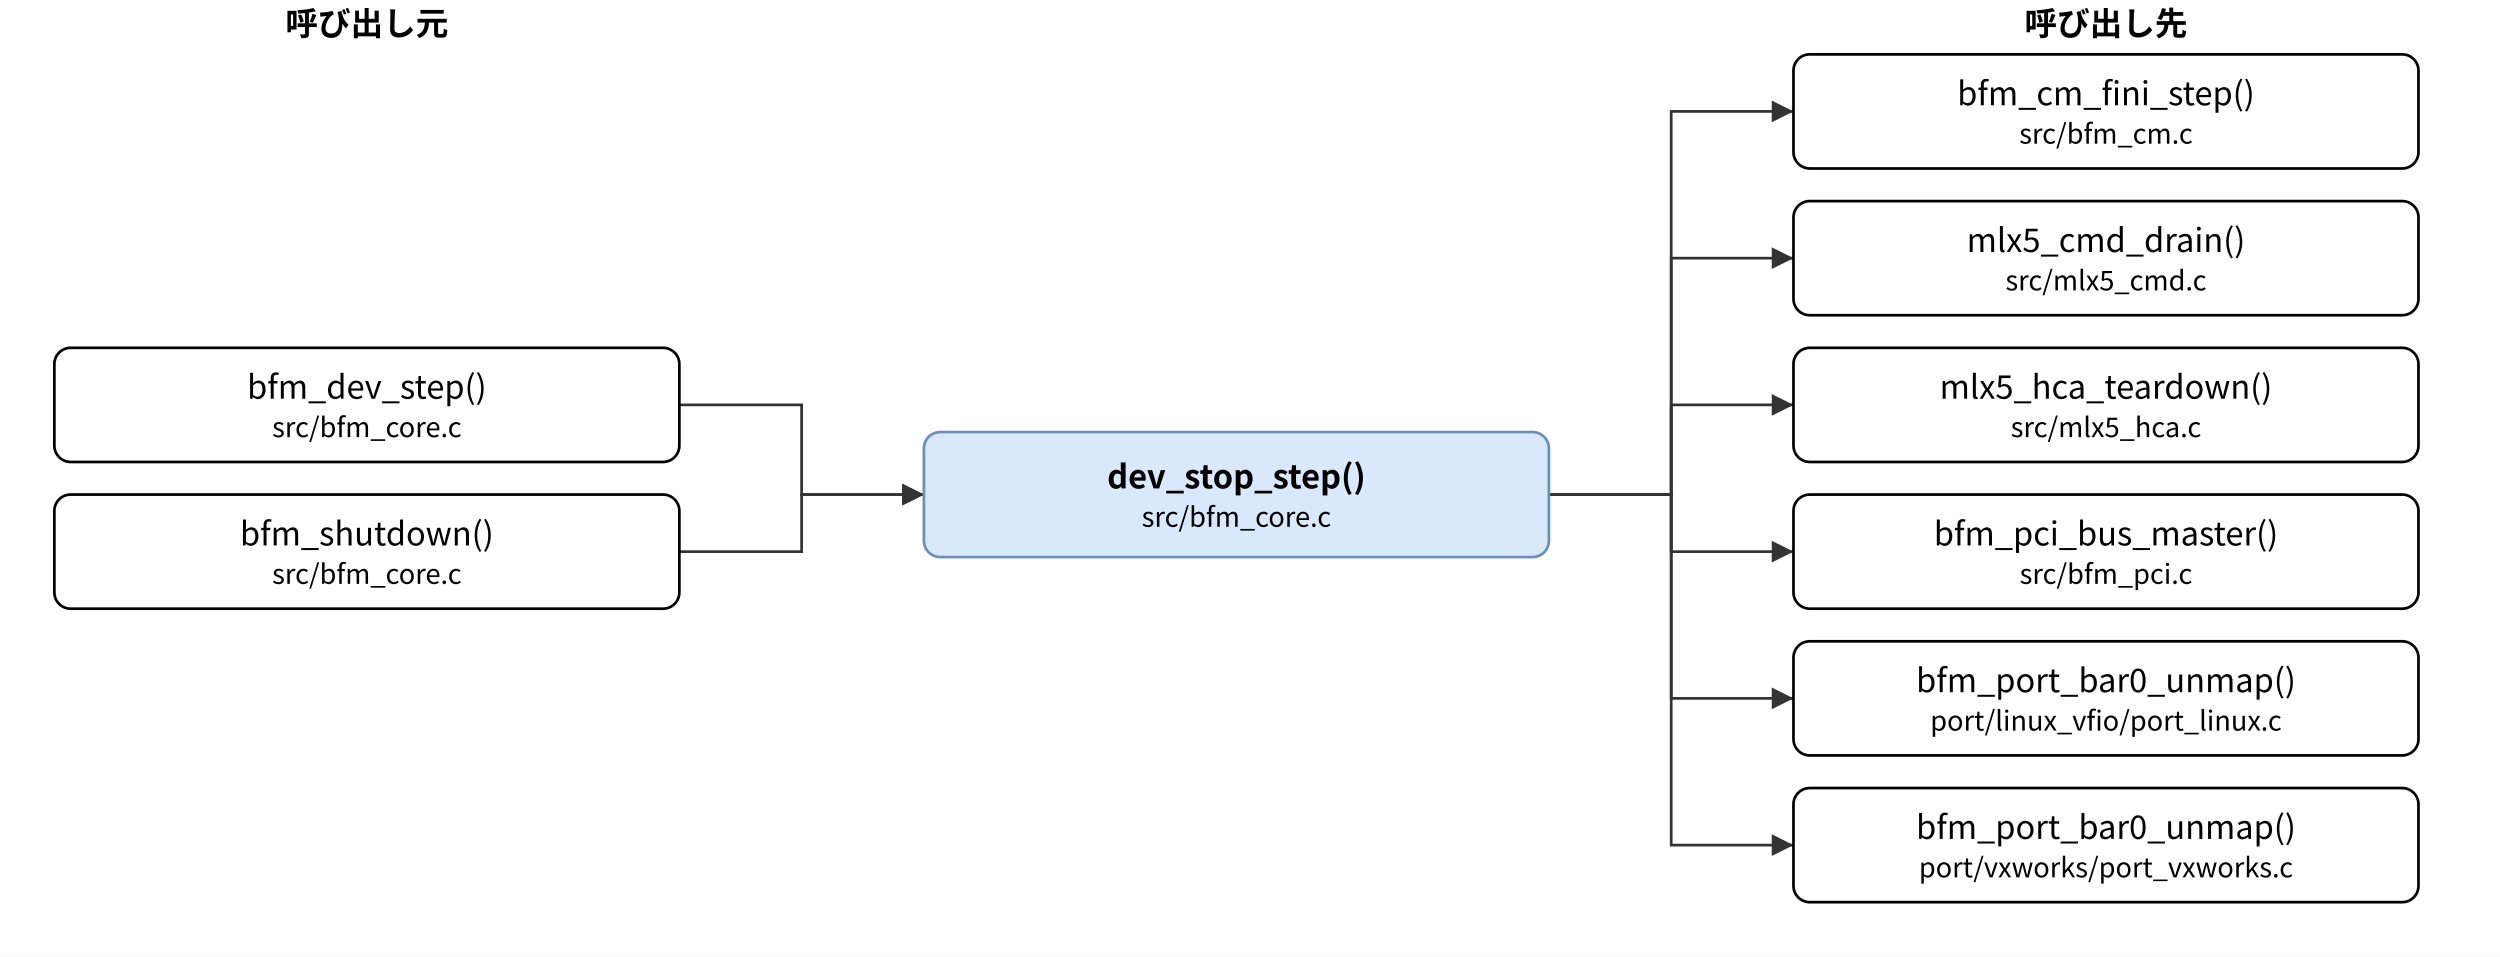
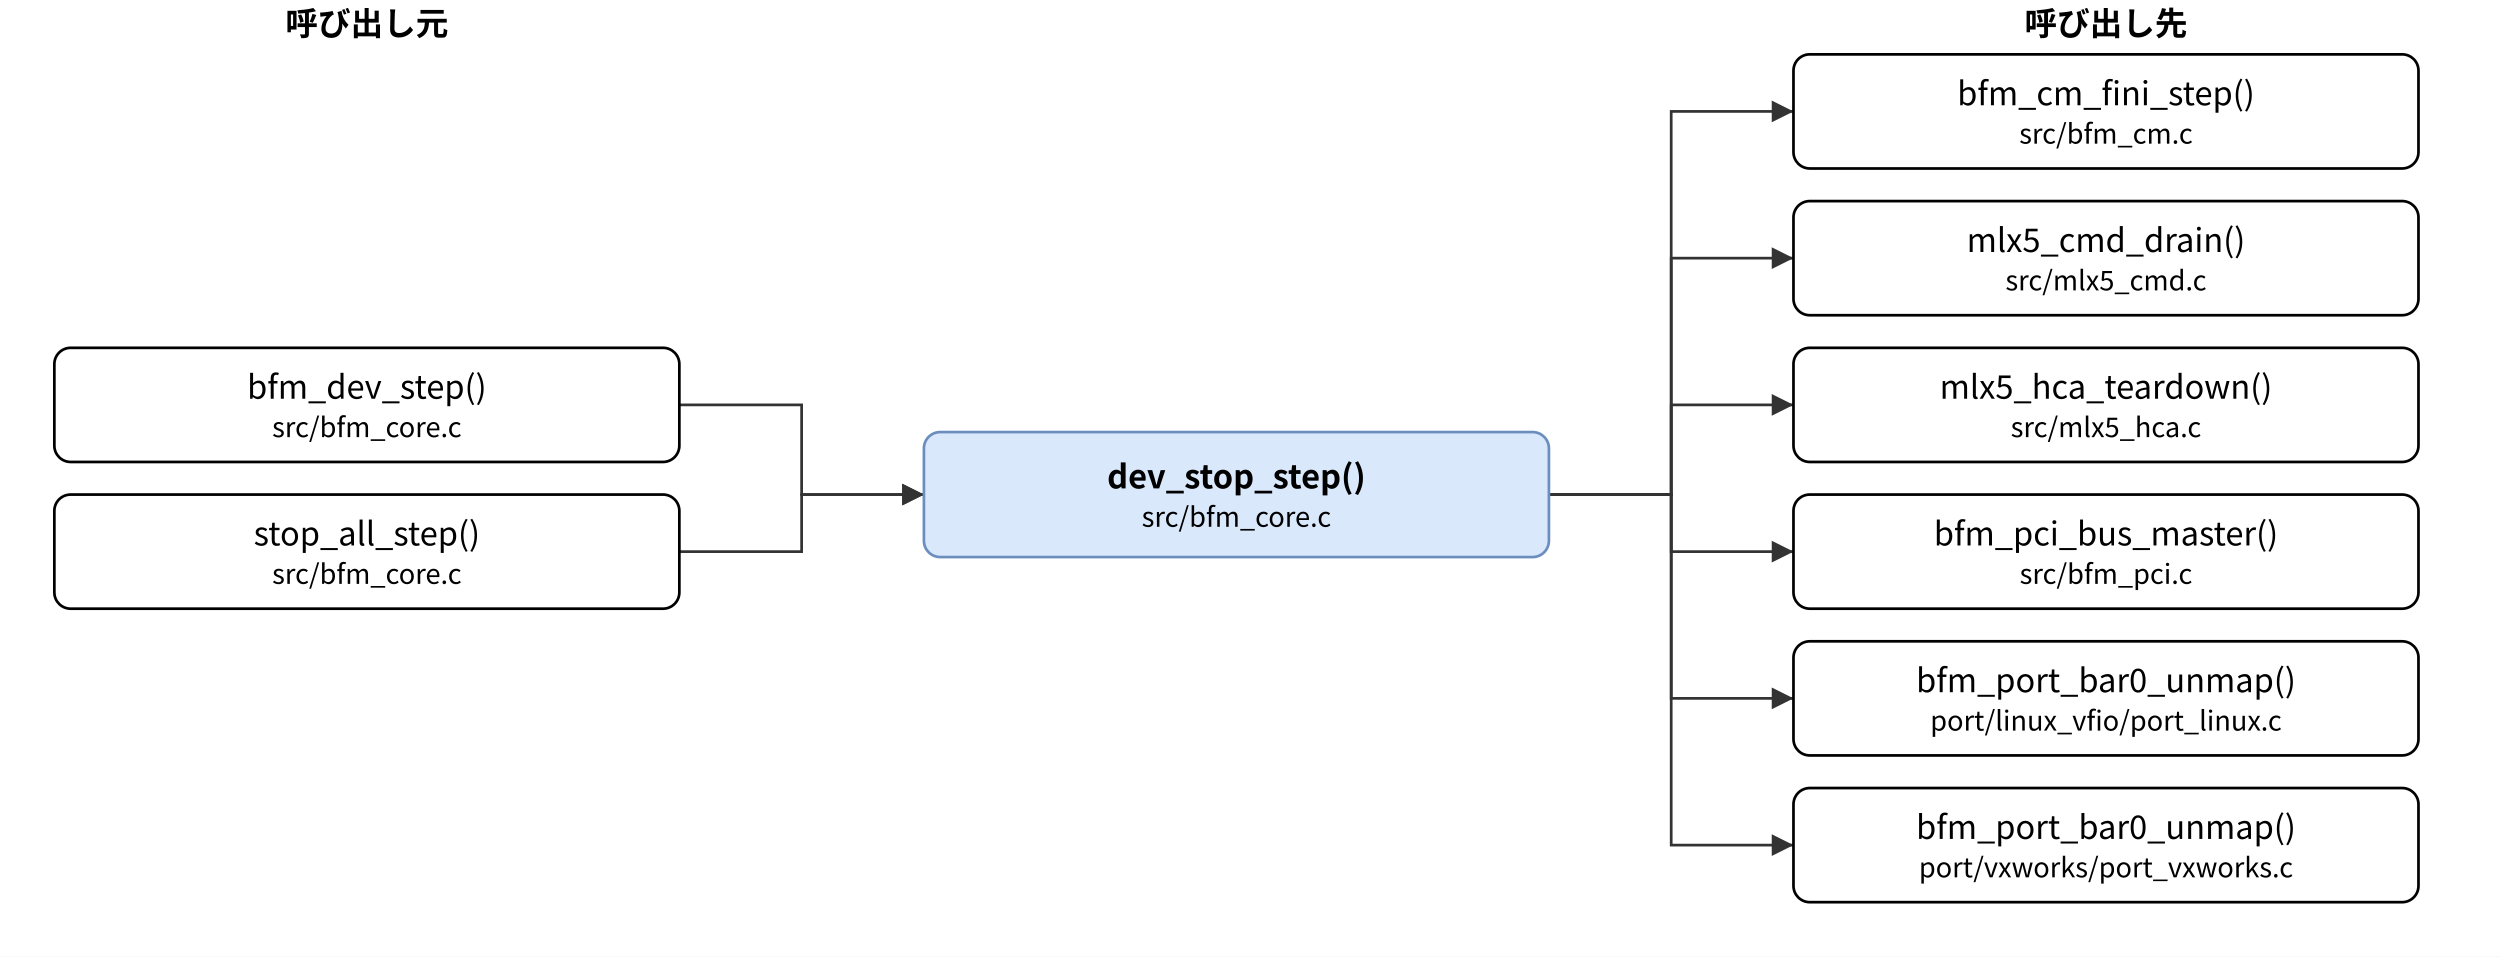
- <svg xmlns="http://www.w3.org/2000/svg" version="1.1" width="920" height="352" viewBox="0 0 920 352" font-family="Noto Sans CJK JP, Meiryo, sans-serif" content="&lt;mxfile host=&quot;bfmem-gen&quot; type=&quot;device&quot;&gt;&lt;diagram id=&quot;2db97fa79c2f5c2cae1d&quot; name=&quot;dev_stop_step 関係&quot;&gt;&lt;mxGraphModel dx=&quot;800&quot; dy=&quot;600&quot; grid=&quot;0&quot; gridSize=&quot;10&quot; guides=&quot;1&quot; tooltips=&quot;1&quot; connect=&quot;1&quot; arrows=&quot;1&quot; fold=&quot;1&quot; page=&quot;0&quot; pageScale=&quot;1&quot; math=&quot;0&quot; shadow=&quot;0&quot;&gt;&lt;root&gt;&lt;mxCell id=&quot;0&quot;/&gt;&lt;mxCell id=&quot;1&quot; parent=&quot;0&quot;/&gt;&lt;mxCell id=&quot;c&quot; value=&quot;dev_stop_step()&amp;lt;br&amp;gt;&amp;lt;font style=&amp;quot;font-size:10px&amp;quot;&amp;gt;src/bfm_core.c&amp;lt;/font&amp;gt;&quot; style=&quot;rounded=1;whiteSpace=wrap;html=1;fillColor=#dae8fc;strokeColor=#6c8ebf;fontStyle=1;&quot; vertex=&quot;1&quot; parent=&quot;1&quot;&gt;&lt;mxGeometry x=&quot;340.0&quot; y=&quot;159.0&quot; width=&quot;230.0&quot; height=&quot;46.0&quot; as=&quot;geometry&quot;/&gt;&lt;/mxCell&gt;&lt;mxCell id=&quot;l0&quot; value=&quot;bfm_dev_step()&amp;lt;br&amp;gt;&amp;lt;font style=&amp;quot;font-size:10px&amp;quot;&amp;gt;src/bfm_core.c&amp;lt;/font&amp;gt;&quot; style=&quot;rounded=1;whiteSpace=wrap;html=1;&quot; vertex=&quot;1&quot; parent=&quot;1&quot;&gt;&lt;mxGeometry x=&quot;20.0&quot; y=&quot;128.0&quot; width=&quot;230.0&quot; height=&quot;42.0&quot; as=&quot;geometry&quot;/&gt;&lt;/mxCell&gt;&lt;mxCell id=&quot;l1&quot; value=&quot;bfm_shutdown()&amp;lt;br&amp;gt;&amp;lt;font style=&amp;quot;font-size:10px&amp;quot;&amp;gt;src/bfm_core.c&amp;lt;/font&amp;gt;&quot; style=&quot;rounded=1;whiteSpace=wrap;html=1;&quot; vertex=&quot;1&quot; parent=&quot;1&quot;&gt;&lt;mxGeometry x=&quot;20.0&quot; y=&quot;182.0&quot; width=&quot;230.0&quot; height=&quot;42.0&quot; as=&quot;geometry&quot;/&gt;&lt;/mxCell&gt;&lt;mxCell id=&quot;r0&quot; value=&quot;bfm_cm_fini_step()&amp;lt;br&amp;gt;&amp;lt;font style=&amp;quot;font-size:10px&amp;quot;&amp;gt;src/bfm_cm.c&amp;lt;/font&amp;gt;&quot; style=&quot;rounded=1;whiteSpace=wrap;html=1;&quot; vertex=&quot;1&quot; parent=&quot;1&quot;&gt;&lt;mxGeometry x=&quot;660.0&quot; y=&quot;20.0&quot; width=&quot;230.0&quot; height=&quot;42.0&quot; as=&quot;geometry&quot;/&gt;&lt;/mxCell&gt;&lt;mxCell id=&quot;r1&quot; value=&quot;mlx5_cmd_drain()&amp;lt;br&amp;gt;&amp;lt;font style=&amp;quot;font-size:10px&amp;quot;&amp;gt;src/mlx5_cmd.c&amp;lt;/font&amp;gt;&quot; style=&quot;rounded=1;whiteSpace=wrap;html=1;&quot; vertex=&quot;1&quot; parent=&quot;1&quot;&gt;&lt;mxGeometry x=&quot;660.0&quot; y=&quot;74.0&quot; width=&quot;230.0&quot; height=&quot;42.0&quot; as=&quot;geometry&quot;/&gt;&lt;/mxCell&gt;&lt;mxCell id=&quot;r2&quot; value=&quot;mlx5_hca_teardown()&amp;lt;br&amp;gt;&amp;lt;font style=&amp;quot;font-size:10px&amp;quot;&amp;gt;src/mlx5_hca.c&amp;lt;/font&amp;gt;&quot; style=&quot;rounded=1;whiteSpace=wrap;html=1;&quot; vertex=&quot;1&quot; parent=&quot;1&quot;&gt;&lt;mxGeometry x=&quot;660.0&quot; y=&quot;128.0&quot; width=&quot;230.0&quot; height=&quot;42.0&quot; as=&quot;geometry&quot;/&gt;&lt;/mxCell&gt;&lt;mxCell id=&quot;r3&quot; value=&quot;bfm_pci_bus_master()&amp;lt;br&amp;gt;&amp;lt;font style=&amp;quot;font-size:10px&amp;quot;&amp;gt;src/bfm_pci.c&amp;lt;/font&amp;gt;&quot; style=&quot;rounded=1;whiteSpace=wrap;html=1;&quot; vertex=&quot;1&quot; parent=&quot;1&quot;&gt;&lt;mxGeometry x=&quot;660.0&quot; y=&quot;182.0&quot; width=&quot;230.0&quot; height=&quot;42.0&quot; as=&quot;geometry&quot;/&gt;&lt;/mxCell&gt;&lt;mxCell id=&quot;r4&quot; value=&quot;bfm_port_bar0_unmap()&amp;lt;br&amp;gt;&amp;lt;font style=&amp;quot;font-size:10px&amp;quot;&amp;gt;port/linux_vfio/port_linux.c&amp;lt;/font&amp;gt;&quot; style=&quot;rounded=1;whiteSpace=wrap;html=1;&quot; vertex=&quot;1&quot; parent=&quot;1&quot;&gt;&lt;mxGeometry x=&quot;660.0&quot; y=&quot;236.0&quot; width=&quot;230.0&quot; height=&quot;42.0&quot; as=&quot;geometry&quot;/&gt;&lt;/mxCell&gt;&lt;mxCell id=&quot;r5&quot; value=&quot;bfm_port_bar0_unmap()&amp;lt;br&amp;gt;&amp;lt;font style=&amp;quot;font-size:10px&amp;quot;&amp;gt;port/vxworks/port_vxworks.c&amp;lt;/font&amp;gt;&quot; style=&quot;rounded=1;whiteSpace=wrap;html=1;&quot; vertex=&quot;1&quot; parent=&quot;1&quot;&gt;&lt;mxGeometry x=&quot;660.0&quot; y=&quot;290.0&quot; width=&quot;230.0&quot; height=&quot;42.0&quot; as=&quot;geometry&quot;/&gt;&lt;/mxCell&gt;&lt;mxCell id=&quot;e0&quot; value=&quot;&quot; style=&quot;edgeStyle=none;html=1;rounded=0;endArrow=block;endFill=1;exitX=1;exitY=0.5;exitDx=0;exitDy=0;exitPerimeter=0;entryX=0;entryY=0.5;entryDx=0;entryDy=0;entryPerimeter=0;&quot; edge=&quot;1&quot; parent=&quot;1&quot; source=&quot;l0&quot; target=&quot;c&quot;&gt;&lt;mxGeometry relative=&quot;1&quot; as=&quot;geometry&quot;&gt;&lt;Array as=&quot;points&quot;&gt;&lt;mxPoint x=&quot;295.0&quot; y=&quot;149.0&quot;/&gt;&lt;mxPoint x=&quot;295.0&quot; y=&quot;182.0&quot;/&gt;&lt;/Array&gt;&lt;/mxGeometry&gt;&lt;/mxCell&gt;&lt;mxCell id=&quot;e1&quot; value=&quot;&quot; style=&quot;edgeStyle=none;html=1;rounded=0;endArrow=block;endFill=1;exitX=1;exitY=0.5;exitDx=0;exitDy=0;exitPerimeter=0;entryX=0;entryY=0.5;entryDx=0;entryDy=0;entryPerimeter=0;&quot; edge=&quot;1&quot; parent=&quot;1&quot; source=&quot;l1&quot; target=&quot;c&quot;&gt;&lt;mxGeometry relative=&quot;1&quot; as=&quot;geometry&quot;&gt;&lt;Array as=&quot;points&quot;&gt;&lt;mxPoint x=&quot;295.0&quot; y=&quot;203.0&quot;/&gt;&lt;mxPoint x=&quot;295.0&quot; y=&quot;182.0&quot;/&gt;&lt;/Array&gt;&lt;/mxGeometry&gt;&lt;/mxCell&gt;&lt;mxCell id=&quot;e2&quot; value=&quot;&quot; style=&quot;edgeStyle=none;html=1;rounded=0;endArrow=block;endFill=1;exitX=1;exitY=0.5;exitDx=0;exitDy=0;exitPerimeter=0;entryX=0;entryY=0.5;entryDx=0;entryDy=0;entryPerimeter=0;&quot; edge=&quot;1&quot; parent=&quot;1&quot; source=&quot;c&quot; target=&quot;r0&quot;&gt;&lt;mxGeometry relative=&quot;1&quot; as=&quot;geometry&quot;&gt;&lt;Array as=&quot;points&quot;&gt;&lt;mxPoint x=&quot;615.0&quot; y=&quot;182.0&quot;/&gt;&lt;mxPoint x=&quot;615.0&quot; y=&quot;41.0&quot;/&gt;&lt;/Array&gt;&lt;/mxGeometry&gt;&lt;/mxCell&gt;&lt;mxCell id=&quot;e3&quot; value=&quot;&quot; style=&quot;edgeStyle=none;html=1;rounded=0;endArrow=block;endFill=1;exitX=1;exitY=0.5;exitDx=0;exitDy=0;exitPerimeter=0;entryX=0;entryY=0.5;entryDx=0;entryDy=0;entryPerimeter=0;&quot; edge=&quot;1&quot; parent=&quot;1&quot; source=&quot;c&quot; target=&quot;r1&quot;&gt;&lt;mxGeometry relative=&quot;1&quot; as=&quot;geometry&quot;&gt;&lt;Array as=&quot;points&quot;&gt;&lt;mxPoint x=&quot;615.0&quot; y=&quot;182.0&quot;/&gt;&lt;mxPoint x=&quot;615.0&quot; y=&quot;95.0&quot;/&gt;&lt;/Array&gt;&lt;/mxGeometry&gt;&lt;/mxCell&gt;&lt;mxCell id=&quot;e4&quot; value=&quot;&quot; style=&quot;edgeStyle=none;html=1;rounded=0;endArrow=block;endFill=1;exitX=1;exitY=0.5;exitDx=0;exitDy=0;exitPerimeter=0;entryX=0;entryY=0.5;entryDx=0;entryDy=0;entryPerimeter=0;&quot; edge=&quot;1&quot; parent=&quot;1&quot; source=&quot;c&quot; target=&quot;r2&quot;&gt;&lt;mxGeometry relative=&quot;1&quot; as=&quot;geometry&quot;&gt;&lt;Array as=&quot;points&quot;&gt;&lt;mxPoint x=&quot;615.0&quot; y=&quot;182.0&quot;/&gt;&lt;mxPoint x=&quot;615.0&quot; y=&quot;149.0&quot;/&gt;&lt;/Array&gt;&lt;/mxGeometry&gt;&lt;/mxCell&gt;&lt;mxCell id=&quot;e5&quot; value=&quot;&quot; style=&quot;edgeStyle=none;html=1;rounded=0;endArrow=block;endFill=1;exitX=1;exitY=0.5;exitDx=0;exitDy=0;exitPerimeter=0;entryX=0;entryY=0.5;entryDx=0;entryDy=0;entryPerimeter=0;&quot; edge=&quot;1&quot; parent=&quot;1&quot; source=&quot;c&quot; target=&quot;r3&quot;&gt;&lt;mxGeometry relative=&quot;1&quot; as=&quot;geometry&quot;&gt;&lt;Array as=&quot;points&quot;&gt;&lt;mxPoint x=&quot;615.0&quot; y=&quot;182.0&quot;/&gt;&lt;mxPoint x=&quot;615.0&quot; y=&quot;203.0&quot;/&gt;&lt;/Array&gt;&lt;/mxGeometry&gt;&lt;/mxCell&gt;&lt;mxCell id=&quot;e6&quot; value=&quot;&quot; style=&quot;edgeStyle=none;html=1;rounded=0;endArrow=block;endFill=1;exitX=1;exitY=0.5;exitDx=0;exitDy=0;exitPerimeter=0;entryX=0;entryY=0.5;entryDx=0;entryDy=0;entryPerimeter=0;&quot; edge=&quot;1&quot; parent=&quot;1&quot; source=&quot;c&quot; target=&quot;r4&quot;&gt;&lt;mxGeometry relative=&quot;1&quot; as=&quot;geometry&quot;&gt;&lt;Array as=&quot;points&quot;&gt;&lt;mxPoint x=&quot;615.0&quot; y=&quot;182.0&quot;/&gt;&lt;mxPoint x=&quot;615.0&quot; y=&quot;257.0&quot;/&gt;&lt;/Array&gt;&lt;/mxGeometry&gt;&lt;/mxCell&gt;&lt;mxCell id=&quot;e7&quot; value=&quot;&quot; style=&quot;edgeStyle=none;html=1;rounded=0;endArrow=block;endFill=1;exitX=1;exitY=0.5;exitDx=0;exitDy=0;exitPerimeter=0;entryX=0;entryY=0.5;entryDx=0;entryDy=0;entryPerimeter=0;&quot; edge=&quot;1&quot; parent=&quot;1&quot; source=&quot;c&quot; target=&quot;r5&quot;&gt;&lt;mxGeometry relative=&quot;1&quot; as=&quot;geometry&quot;&gt;&lt;Array as=&quot;points&quot;&gt;&lt;mxPoint x=&quot;615.0&quot; y=&quot;182.0&quot;/&gt;&lt;mxPoint x=&quot;615.0&quot; y=&quot;311.0&quot;/&gt;&lt;/Array&gt;&lt;/mxGeometry&gt;&lt;/mxCell&gt;&lt;mxCell id=&quot;h0&quot; value=&quot;呼び出し元&quot; style=&quot;text;html=1;align=center;fontStyle=1;&quot; vertex=&quot;1&quot; parent=&quot;1&quot;&gt;&lt;mxGeometry x=&quot;55.0&quot; y=&quot;0&quot; width=&quot;160&quot; height=&quot;18&quot; as=&quot;geometry&quot;/&gt;&lt;/mxCell&gt;&lt;mxCell id=&quot;h1&quot; value=&quot;呼び出し先&quot; style=&quot;text;html=1;align=center;fontStyle=1;&quot; vertex=&quot;1&quot; parent=&quot;1&quot;&gt;&lt;mxGeometry x=&quot;695.0&quot; y=&quot;0&quot; width=&quot;160&quot; height=&quot;18&quot; as=&quot;geometry&quot;/&gt;&lt;/mxCell&gt;&lt;/root&gt;&lt;/mxGraphModel&gt;&lt;/diagram&gt;&lt;/mxfile&gt;">
+ <svg xmlns="http://www.w3.org/2000/svg" version="1.1" width="920" height="352" viewBox="0 0 920 352" font-family="Noto Sans CJK JP, Meiryo, sans-serif" content="&lt;mxfile host=&quot;bfmem-gen&quot; type=&quot;device&quot;&gt;&lt;diagram id=&quot;2db97fa79c2f5c2cae1d&quot; name=&quot;dev_stop_step 関係&quot;&gt;&lt;mxGraphModel dx=&quot;800&quot; dy=&quot;600&quot; grid=&quot;0&quot; gridSize=&quot;10&quot; guides=&quot;1&quot; tooltips=&quot;1&quot; connect=&quot;1&quot; arrows=&quot;1&quot; fold=&quot;1&quot; page=&quot;0&quot; pageScale=&quot;1&quot; math=&quot;0&quot; shadow=&quot;0&quot;&gt;&lt;root&gt;&lt;mxCell id=&quot;0&quot;/&gt;&lt;mxCell id=&quot;1&quot; parent=&quot;0&quot;/&gt;&lt;mxCell id=&quot;c&quot; value=&quot;dev_stop_step()&amp;lt;br&amp;gt;&amp;lt;font style=&amp;quot;font-size:10px&amp;quot;&amp;gt;src/bfm_core.c&amp;lt;/font&amp;gt;&quot; style=&quot;rounded=1;whiteSpace=wrap;html=1;fillColor=#dae8fc;strokeColor=#6c8ebf;fontStyle=1;&quot; vertex=&quot;1&quot; parent=&quot;1&quot;&gt;&lt;mxGeometry x=&quot;340.0&quot; y=&quot;159.0&quot; width=&quot;230.0&quot; height=&quot;46.0&quot; as=&quot;geometry&quot;/&gt;&lt;/mxCell&gt;&lt;mxCell id=&quot;l0&quot; value=&quot;bfm_dev_step()&amp;lt;br&amp;gt;&amp;lt;font style=&amp;quot;font-size:10px&amp;quot;&amp;gt;src/bfm_core.c&amp;lt;/font&amp;gt;&quot; style=&quot;rounded=1;whiteSpace=wrap;html=1;&quot; vertex=&quot;1&quot; parent=&quot;1&quot;&gt;&lt;mxGeometry x=&quot;20.0&quot; y=&quot;128.0&quot; width=&quot;230.0&quot; height=&quot;42.0&quot; as=&quot;geometry&quot;/&gt;&lt;/mxCell&gt;&lt;mxCell id=&quot;l1&quot; value=&quot;stop_all_step()&amp;lt;br&amp;gt;&amp;lt;font style=&amp;quot;font-size:10px&amp;quot;&amp;gt;src/bfm_core.c&amp;lt;/font&amp;gt;&quot; style=&quot;rounded=1;whiteSpace=wrap;html=1;&quot; vertex=&quot;1&quot; parent=&quot;1&quot;&gt;&lt;mxGeometry x=&quot;20.0&quot; y=&quot;182.0&quot; width=&quot;230.0&quot; height=&quot;42.0&quot; as=&quot;geometry&quot;/&gt;&lt;/mxCell&gt;&lt;mxCell id=&quot;r0&quot; value=&quot;bfm_cm_fini_step()&amp;lt;br&amp;gt;&amp;lt;font style=&amp;quot;font-size:10px&amp;quot;&amp;gt;src/bfm_cm.c&amp;lt;/font&amp;gt;&quot; style=&quot;rounded=1;whiteSpace=wrap;html=1;&quot; vertex=&quot;1&quot; parent=&quot;1&quot;&gt;&lt;mxGeometry x=&quot;660.0&quot; y=&quot;20.0&quot; width=&quot;230.0&quot; height=&quot;42.0&quot; as=&quot;geometry&quot;/&gt;&lt;/mxCell&gt;&lt;mxCell id=&quot;r1&quot; value=&quot;mlx5_cmd_drain()&amp;lt;br&amp;gt;&amp;lt;font style=&amp;quot;font-size:10px&amp;quot;&amp;gt;src/mlx5_cmd.c&amp;lt;/font&amp;gt;&quot; style=&quot;rounded=1;whiteSpace=wrap;html=1;&quot; vertex=&quot;1&quot; parent=&quot;1&quot;&gt;&lt;mxGeometry x=&quot;660.0&quot; y=&quot;74.0&quot; width=&quot;230.0&quot; height=&quot;42.0&quot; as=&quot;geometry&quot;/&gt;&lt;/mxCell&gt;&lt;mxCell id=&quot;r2&quot; value=&quot;mlx5_hca_teardown()&amp;lt;br&amp;gt;&amp;lt;font style=&amp;quot;font-size:10px&amp;quot;&amp;gt;src/mlx5_hca.c&amp;lt;/font&amp;gt;&quot; style=&quot;rounded=1;whiteSpace=wrap;html=1;&quot; vertex=&quot;1&quot; parent=&quot;1&quot;&gt;&lt;mxGeometry x=&quot;660.0&quot; y=&quot;128.0&quot; width=&quot;230.0&quot; height=&quot;42.0&quot; as=&quot;geometry&quot;/&gt;&lt;/mxCell&gt;&lt;mxCell id=&quot;r3&quot; value=&quot;bfm_pci_bus_master()&amp;lt;br&amp;gt;&amp;lt;font style=&amp;quot;font-size:10px&amp;quot;&amp;gt;src/bfm_pci.c&amp;lt;/font&amp;gt;&quot; style=&quot;rounded=1;whiteSpace=wrap;html=1;&quot; vertex=&quot;1&quot; parent=&quot;1&quot;&gt;&lt;mxGeometry x=&quot;660.0&quot; y=&quot;182.0&quot; width=&quot;230.0&quot; height=&quot;42.0&quot; as=&quot;geometry&quot;/&gt;&lt;/mxCell&gt;&lt;mxCell id=&quot;r4&quot; value=&quot;bfm_port_bar0_unmap()&amp;lt;br&amp;gt;&amp;lt;font style=&amp;quot;font-size:10px&amp;quot;&amp;gt;port/linux_vfio/port_linux.c&amp;lt;/font&amp;gt;&quot; style=&quot;rounded=1;whiteSpace=wrap;html=1;&quot; vertex=&quot;1&quot; parent=&quot;1&quot;&gt;&lt;mxGeometry x=&quot;660.0&quot; y=&quot;236.0&quot; width=&quot;230.0&quot; height=&quot;42.0&quot; as=&quot;geometry&quot;/&gt;&lt;/mxCell&gt;&lt;mxCell id=&quot;r5&quot; value=&quot;bfm_port_bar0_unmap()&amp;lt;br&amp;gt;&amp;lt;font style=&amp;quot;font-size:10px&amp;quot;&amp;gt;port/vxworks/port_vxworks.c&amp;lt;/font&amp;gt;&quot; style=&quot;rounded=1;whiteSpace=wrap;html=1;&quot; vertex=&quot;1&quot; parent=&quot;1&quot;&gt;&lt;mxGeometry x=&quot;660.0&quot; y=&quot;290.0&quot; width=&quot;230.0&quot; height=&quot;42.0&quot; as=&quot;geometry&quot;/&gt;&lt;/mxCell&gt;&lt;mxCell id=&quot;e0&quot; value=&quot;&quot; style=&quot;edgeStyle=none;html=1;rounded=0;endArrow=block;endFill=1;exitX=1;exitY=0.5;exitDx=0;exitDy=0;exitPerimeter=0;entryX=0;entryY=0.5;entryDx=0;entryDy=0;entryPerimeter=0;&quot; edge=&quot;1&quot; parent=&quot;1&quot; source=&quot;l0&quot; target=&quot;c&quot;&gt;&lt;mxGeometry relative=&quot;1&quot; as=&quot;geometry&quot;&gt;&lt;Array as=&quot;points&quot;&gt;&lt;mxPoint x=&quot;295.0&quot; y=&quot;149.0&quot;/&gt;&lt;mxPoint x=&quot;295.0&quot; y=&quot;182.0&quot;/&gt;&lt;/Array&gt;&lt;/mxGeometry&gt;&lt;/mxCell&gt;&lt;mxCell id=&quot;e1&quot; value=&quot;&quot; style=&quot;edgeStyle=none;html=1;rounded=0;endArrow=block;endFill=1;exitX=1;exitY=0.5;exitDx=0;exitDy=0;exitPerimeter=0;entryX=0;entryY=0.5;entryDx=0;entryDy=0;entryPerimeter=0;&quot; edge=&quot;1&quot; parent=&quot;1&quot; source=&quot;l1&quot; target=&quot;c&quot;&gt;&lt;mxGeometry relative=&quot;1&quot; as=&quot;geometry&quot;&gt;&lt;Array as=&quot;points&quot;&gt;&lt;mxPoint x=&quot;295.0&quot; y=&quot;203.0&quot;/&gt;&lt;mxPoint x=&quot;295.0&quot; y=&quot;182.0&quot;/&gt;&lt;/Array&gt;&lt;/mxGeometry&gt;&lt;/mxCell&gt;&lt;mxCell id=&quot;e2&quot; value=&quot;&quot; style=&quot;edgeStyle=none;html=1;rounded=0;endArrow=block;endFill=1;exitX=1;exitY=0.5;exitDx=0;exitDy=0;exitPerimeter=0;entryX=0;entryY=0.5;entryDx=0;entryDy=0;entryPerimeter=0;&quot; edge=&quot;1&quot; parent=&quot;1&quot; source=&quot;c&quot; target=&quot;r0&quot;&gt;&lt;mxGeometry relative=&quot;1&quot; as=&quot;geometry&quot;&gt;&lt;Array as=&quot;points&quot;&gt;&lt;mxPoint x=&quot;615.0&quot; y=&quot;182.0&quot;/&gt;&lt;mxPoint x=&quot;615.0&quot; y=&quot;41.0&quot;/&gt;&lt;/Array&gt;&lt;/mxGeometry&gt;&lt;/mxCell&gt;&lt;mxCell id=&quot;e3&quot; value=&quot;&quot; style=&quot;edgeStyle=none;html=1;rounded=0;endArrow=block;endFill=1;exitX=1;exitY=0.5;exitDx=0;exitDy=0;exitPerimeter=0;entryX=0;entryY=0.5;entryDx=0;entryDy=0;entryPerimeter=0;&quot; edge=&quot;1&quot; parent=&quot;1&quot; source=&quot;c&quot; target=&quot;r1&quot;&gt;&lt;mxGeometry relative=&quot;1&quot; as=&quot;geometry&quot;&gt;&lt;Array as=&quot;points&quot;&gt;&lt;mxPoint x=&quot;615.0&quot; y=&quot;182.0&quot;/&gt;&lt;mxPoint x=&quot;615.0&quot; y=&quot;95.0&quot;/&gt;&lt;/Array&gt;&lt;/mxGeometry&gt;&lt;/mxCell&gt;&lt;mxCell id=&quot;e4&quot; value=&quot;&quot; style=&quot;edgeStyle=none;html=1;rounded=0;endArrow=block;endFill=1;exitX=1;exitY=0.5;exitDx=0;exitDy=0;exitPerimeter=0;entryX=0;entryY=0.5;entryDx=0;entryDy=0;entryPerimeter=0;&quot; edge=&quot;1&quot; parent=&quot;1&quot; source=&quot;c&quot; target=&quot;r2&quot;&gt;&lt;mxGeometry relative=&quot;1&quot; as=&quot;geometry&quot;&gt;&lt;Array as=&quot;points&quot;&gt;&lt;mxPoint x=&quot;615.0&quot; y=&quot;182.0&quot;/&gt;&lt;mxPoint x=&quot;615.0&quot; y=&quot;149.0&quot;/&gt;&lt;/Array&gt;&lt;/mxGeometry&gt;&lt;/mxCell&gt;&lt;mxCell id=&quot;e5&quot; value=&quot;&quot; style=&quot;edgeStyle=none;html=1;rounded=0;endArrow=block;endFill=1;exitX=1;exitY=0.5;exitDx=0;exitDy=0;exitPerimeter=0;entryX=0;entryY=0.5;entryDx=0;entryDy=0;entryPerimeter=0;&quot; edge=&quot;1&quot; parent=&quot;1&quot; source=&quot;c&quot; target=&quot;r3&quot;&gt;&lt;mxGeometry relative=&quot;1&quot; as=&quot;geometry&quot;&gt;&lt;Array as=&quot;points&quot;&gt;&lt;mxPoint x=&quot;615.0&quot; y=&quot;182.0&quot;/&gt;&lt;mxPoint x=&quot;615.0&quot; y=&quot;203.0&quot;/&gt;&lt;/Array&gt;&lt;/mxGeometry&gt;&lt;/mxCell&gt;&lt;mxCell id=&quot;e6&quot; value=&quot;&quot; style=&quot;edgeStyle=none;html=1;rounded=0;endArrow=block;endFill=1;exitX=1;exitY=0.5;exitDx=0;exitDy=0;exitPerimeter=0;entryX=0;entryY=0.5;entryDx=0;entryDy=0;entryPerimeter=0;&quot; edge=&quot;1&quot; parent=&quot;1&quot; source=&quot;c&quot; target=&quot;r4&quot;&gt;&lt;mxGeometry relative=&quot;1&quot; as=&quot;geometry&quot;&gt;&lt;Array as=&quot;points&quot;&gt;&lt;mxPoint x=&quot;615.0&quot; y=&quot;182.0&quot;/&gt;&lt;mxPoint x=&quot;615.0&quot; y=&quot;257.0&quot;/&gt;&lt;/Array&gt;&lt;/mxGeometry&gt;&lt;/mxCell&gt;&lt;mxCell id=&quot;e7&quot; value=&quot;&quot; style=&quot;edgeStyle=none;html=1;rounded=0;endArrow=block;endFill=1;exitX=1;exitY=0.5;exitDx=0;exitDy=0;exitPerimeter=0;entryX=0;entryY=0.5;entryDx=0;entryDy=0;entryPerimeter=0;&quot; edge=&quot;1&quot; parent=&quot;1&quot; source=&quot;c&quot; target=&quot;r5&quot;&gt;&lt;mxGeometry relative=&quot;1&quot; as=&quot;geometry&quot;&gt;&lt;Array as=&quot;points&quot;&gt;&lt;mxPoint x=&quot;615.0&quot; y=&quot;182.0&quot;/&gt;&lt;mxPoint x=&quot;615.0&quot; y=&quot;311.0&quot;/&gt;&lt;/Array&gt;&lt;/mxGeometry&gt;&lt;/mxCell&gt;&lt;mxCell id=&quot;h0&quot; value=&quot;呼び出し元&quot; style=&quot;text;html=1;align=center;fontStyle=1;&quot; vertex=&quot;1&quot; parent=&quot;1&quot;&gt;&lt;mxGeometry x=&quot;55.0&quot; y=&quot;0&quot; width=&quot;160&quot; height=&quot;18&quot; as=&quot;geometry&quot;/&gt;&lt;/mxCell&gt;&lt;mxCell id=&quot;h1&quot; value=&quot;呼び出し先&quot; style=&quot;text;html=1;align=center;fontStyle=1;&quot; vertex=&quot;1&quot; parent=&quot;1&quot;&gt;&lt;mxGeometry x=&quot;695.0&quot; y=&quot;0&quot; width=&quot;160&quot; height=&quot;18&quot; as=&quot;geometry&quot;/&gt;&lt;/mxCell&gt;&lt;/root&gt;&lt;/mxGraphModel&gt;&lt;/diagram&gt;&lt;/mxfile&gt;">
  <defs>
    <marker id="a" viewBox="0 0 10 10" refX="10" refY="5" markerWidth="8" markerHeight="8" orient="auto-start-reverse">
      <path d="M0,0 L10,5 L0,10 z" fill="#333333" />
    </marker>
  </defs>
  <rect x="0" y="0" width="920" height="352" fill="#ffffff" />
  <text x="135.0" y="13" font-size="12" font-weight="bold" text-anchor="middle">呼び出し元</text>
  <text x="775.0" y="13" font-size="12" font-weight="bold" text-anchor="middle">呼び出し先</text>
  <polyline points="250.0,149.0 295.0,149.0 295.0,182.0 340.0,182.0" fill="none" stroke="#333333" marker-end="url(#a)" />
  <polyline points="250.0,203.0 295.0,203.0 295.0,182.0 340.0,182.0" fill="none" stroke="#333333" marker-end="url(#a)" />
  <polyline points="570.0,182.0 615.0,182.0 615.0,41.0 660.0,41.0" fill="none" stroke="#333333" marker-end="url(#a)" />
  <polyline points="570.0,182.0 615.0,182.0 615.0,95.0 660.0,95.0" fill="none" stroke="#333333" marker-end="url(#a)" />
  <polyline points="570.0,182.0 615.0,182.0 615.0,149.0 660.0,149.0" fill="none" stroke="#333333" marker-end="url(#a)" />
  <polyline points="570.0,182.0 615.0,182.0 615.0,203.0 660.0,203.0" fill="none" stroke="#333333" marker-end="url(#a)" />
  <polyline points="570.0,182.0 615.0,182.0 615.0,257.0 660.0,257.0" fill="none" stroke="#333333" marker-end="url(#a)" />
  <polyline points="570.0,182.0 615.0,182.0 615.0,311.0 660.0,311.0" fill="none" stroke="#333333" marker-end="url(#a)" />
  <rect x="340.0" y="159.0" width="230.0" height="46.0" rx="6" fill="#dae8fc" stroke="#6c8ebf" />
  <text x="455.0" y="174.5" font-size="12" text-anchor="middle" dominant-baseline="central" fill="#000000" font-weight="bold">dev_stop_step()</text>
  <text x="455.0" y="189.5" font-size="10" text-anchor="middle" dominant-baseline="central" fill="#000000">src/bfm_core.c</text>
  <rect x="20.0" y="128.0" width="230.0" height="42.0" rx="6" fill="#ffffff" stroke="#000000" />
  <text x="135.0" y="141.5" font-size="12" text-anchor="middle" dominant-baseline="central" fill="#000000">bfm_dev_step()</text>
  <text x="135.0" y="156.5" font-size="10" text-anchor="middle" dominant-baseline="central" fill="#000000">src/bfm_core.c</text>
  <rect x="20.0" y="182.0" width="230.0" height="42.0" rx="6" fill="#ffffff" stroke="#000000" />
-   <text x="135.0" y="195.5" font-size="12" text-anchor="middle" dominant-baseline="central" fill="#000000">bfm_shutdown()</text>
+   <text x="135.0" y="195.5" font-size="12" text-anchor="middle" dominant-baseline="central" fill="#000000">stop_all_step()</text>
  <text x="135.0" y="210.5" font-size="10" text-anchor="middle" dominant-baseline="central" fill="#000000">src/bfm_core.c</text>
  <rect x="660.0" y="20.0" width="230.0" height="42.0" rx="6" fill="#ffffff" stroke="#000000" />
  <text x="775.0" y="33.5" font-size="12" text-anchor="middle" dominant-baseline="central" fill="#000000">bfm_cm_fini_step()</text>
  <text x="775.0" y="48.5" font-size="10" text-anchor="middle" dominant-baseline="central" fill="#000000">src/bfm_cm.c</text>
  <rect x="660.0" y="74.0" width="230.0" height="42.0" rx="6" fill="#ffffff" stroke="#000000" />
  <text x="775.0" y="87.5" font-size="12" text-anchor="middle" dominant-baseline="central" fill="#000000">mlx5_cmd_drain()</text>
  <text x="775.0" y="102.5" font-size="10" text-anchor="middle" dominant-baseline="central" fill="#000000">src/mlx5_cmd.c</text>
  <rect x="660.0" y="128.0" width="230.0" height="42.0" rx="6" fill="#ffffff" stroke="#000000" />
  <text x="775.0" y="141.5" font-size="12" text-anchor="middle" dominant-baseline="central" fill="#000000">mlx5_hca_teardown()</text>
  <text x="775.0" y="156.5" font-size="10" text-anchor="middle" dominant-baseline="central" fill="#000000">src/mlx5_hca.c</text>
  <rect x="660.0" y="182.0" width="230.0" height="42.0" rx="6" fill="#ffffff" stroke="#000000" />
  <text x="775.0" y="195.5" font-size="12" text-anchor="middle" dominant-baseline="central" fill="#000000">bfm_pci_bus_master()</text>
  <text x="775.0" y="210.5" font-size="10" text-anchor="middle" dominant-baseline="central" fill="#000000">src/bfm_pci.c</text>
  <rect x="660.0" y="236.0" width="230.0" height="42.0" rx="6" fill="#ffffff" stroke="#000000" />
  <text x="775.0" y="249.5" font-size="12" text-anchor="middle" dominant-baseline="central" fill="#000000">bfm_port_bar0_unmap()</text>
  <text x="775.0" y="264.5" font-size="10" text-anchor="middle" dominant-baseline="central" fill="#000000">port/linux_vfio/port_linux.c</text>
  <rect x="660.0" y="290.0" width="230.0" height="42.0" rx="6" fill="#ffffff" stroke="#000000" />
  <text x="775.0" y="303.5" font-size="12" text-anchor="middle" dominant-baseline="central" fill="#000000">bfm_port_bar0_unmap()</text>
  <text x="775.0" y="318.5" font-size="10" text-anchor="middle" dominant-baseline="central" fill="#000000">port/vxworks/port_vxworks.c</text>
</svg>
